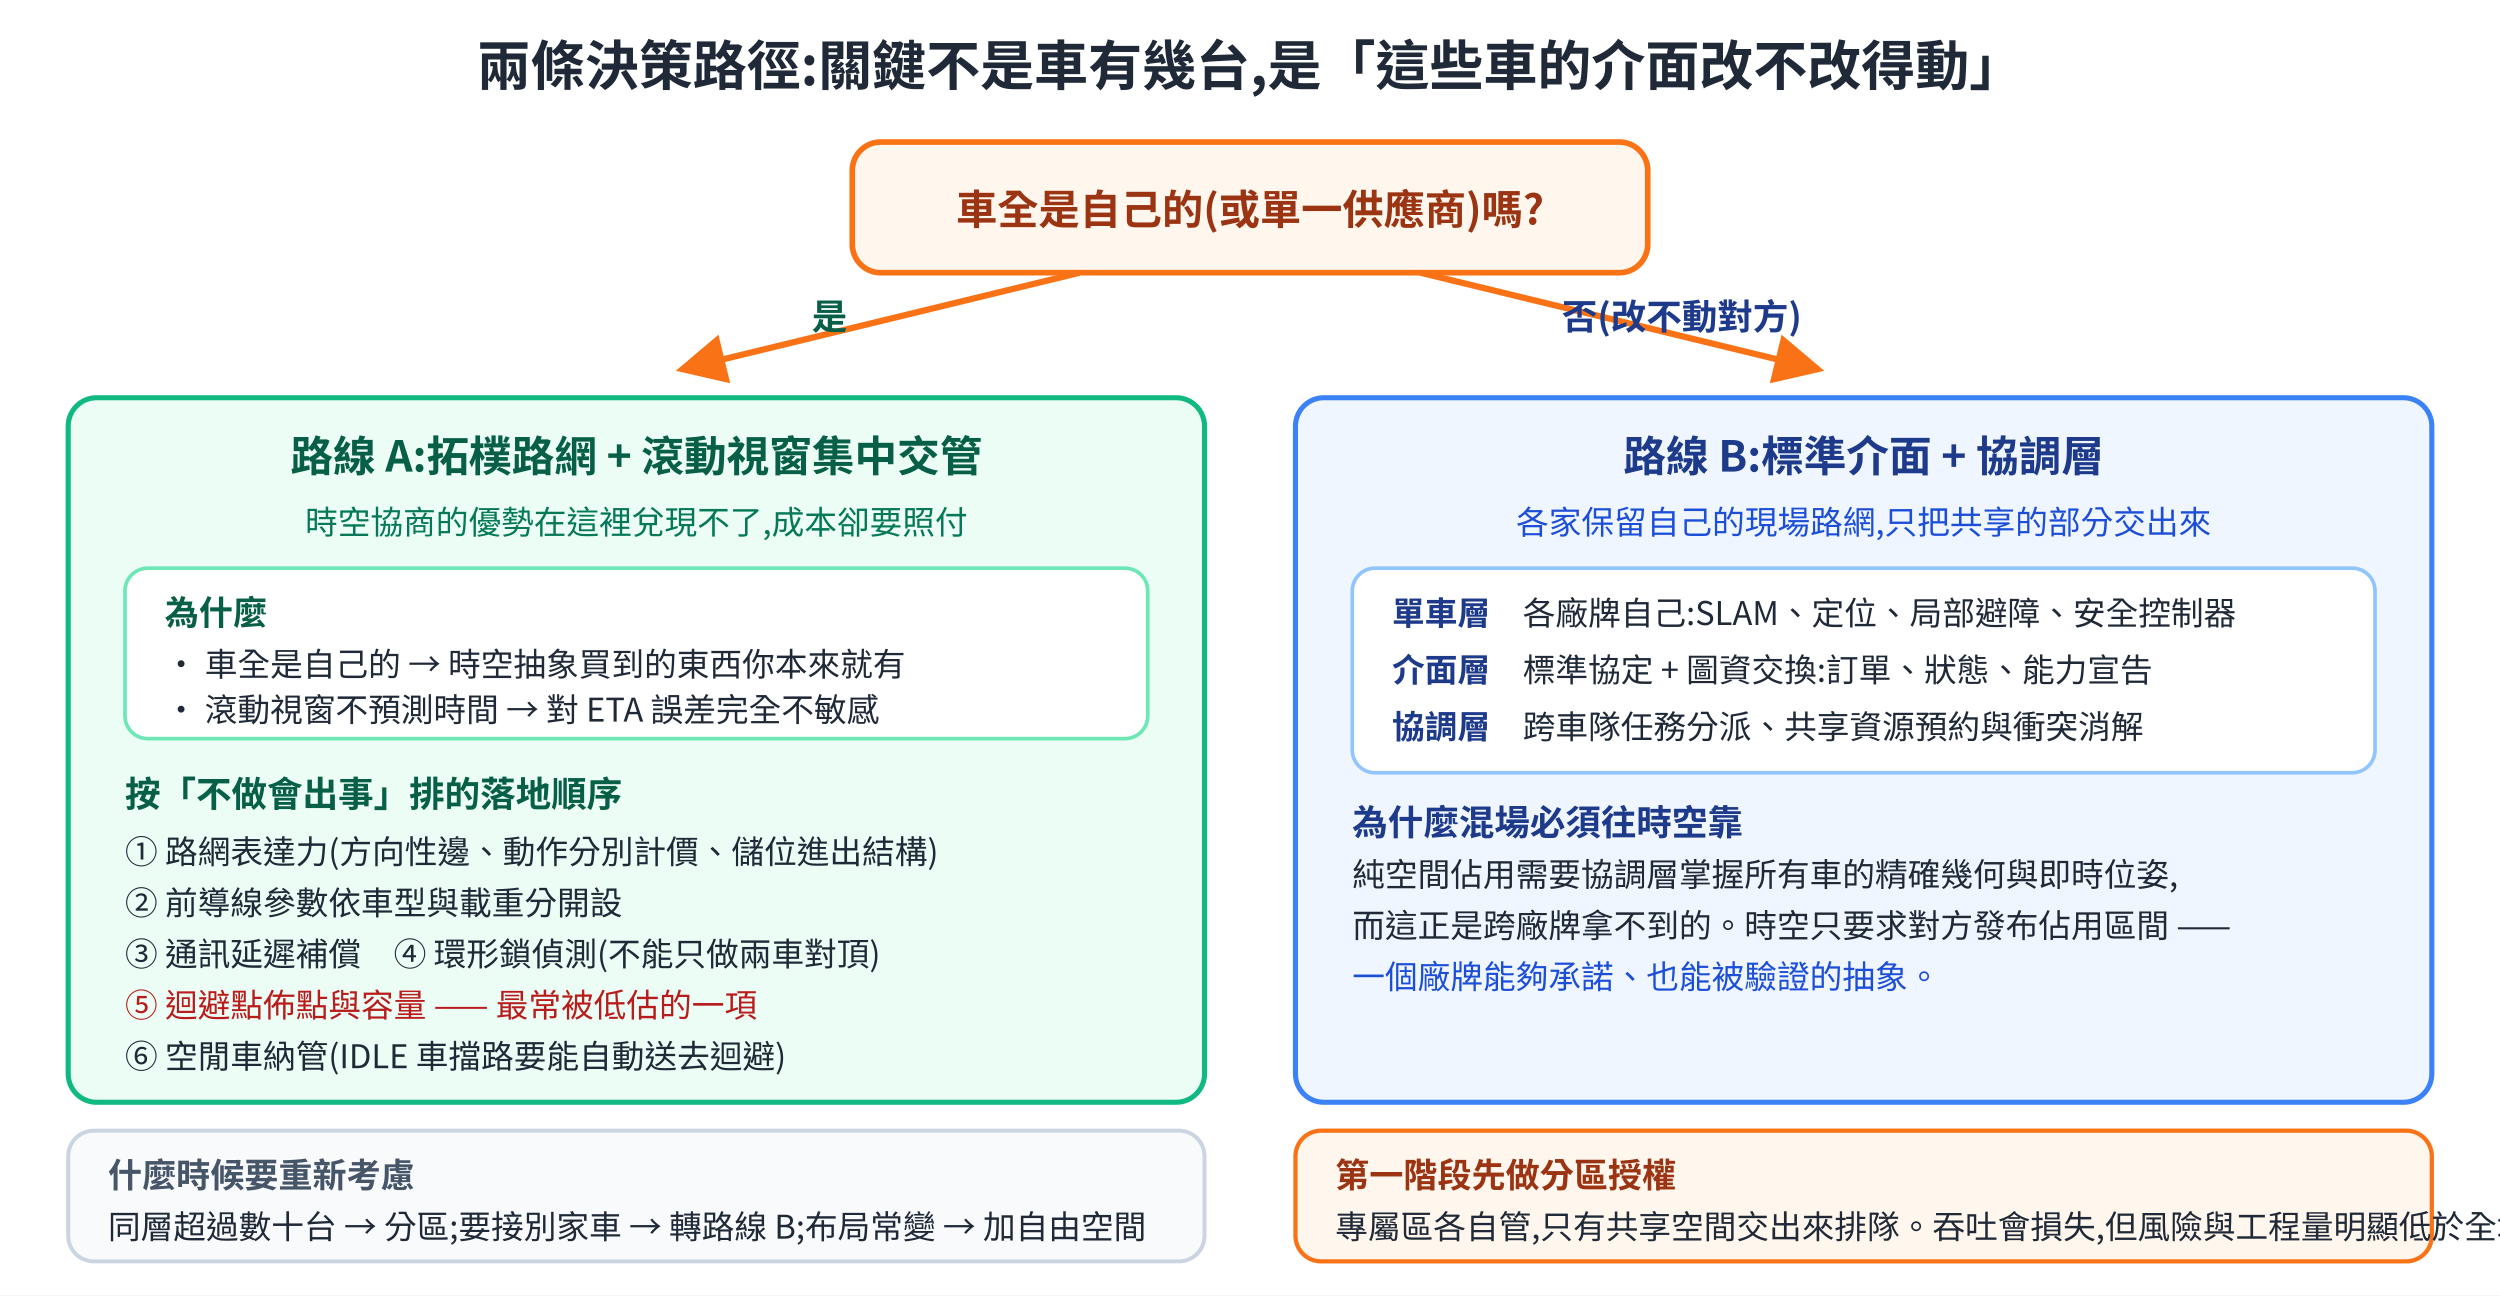
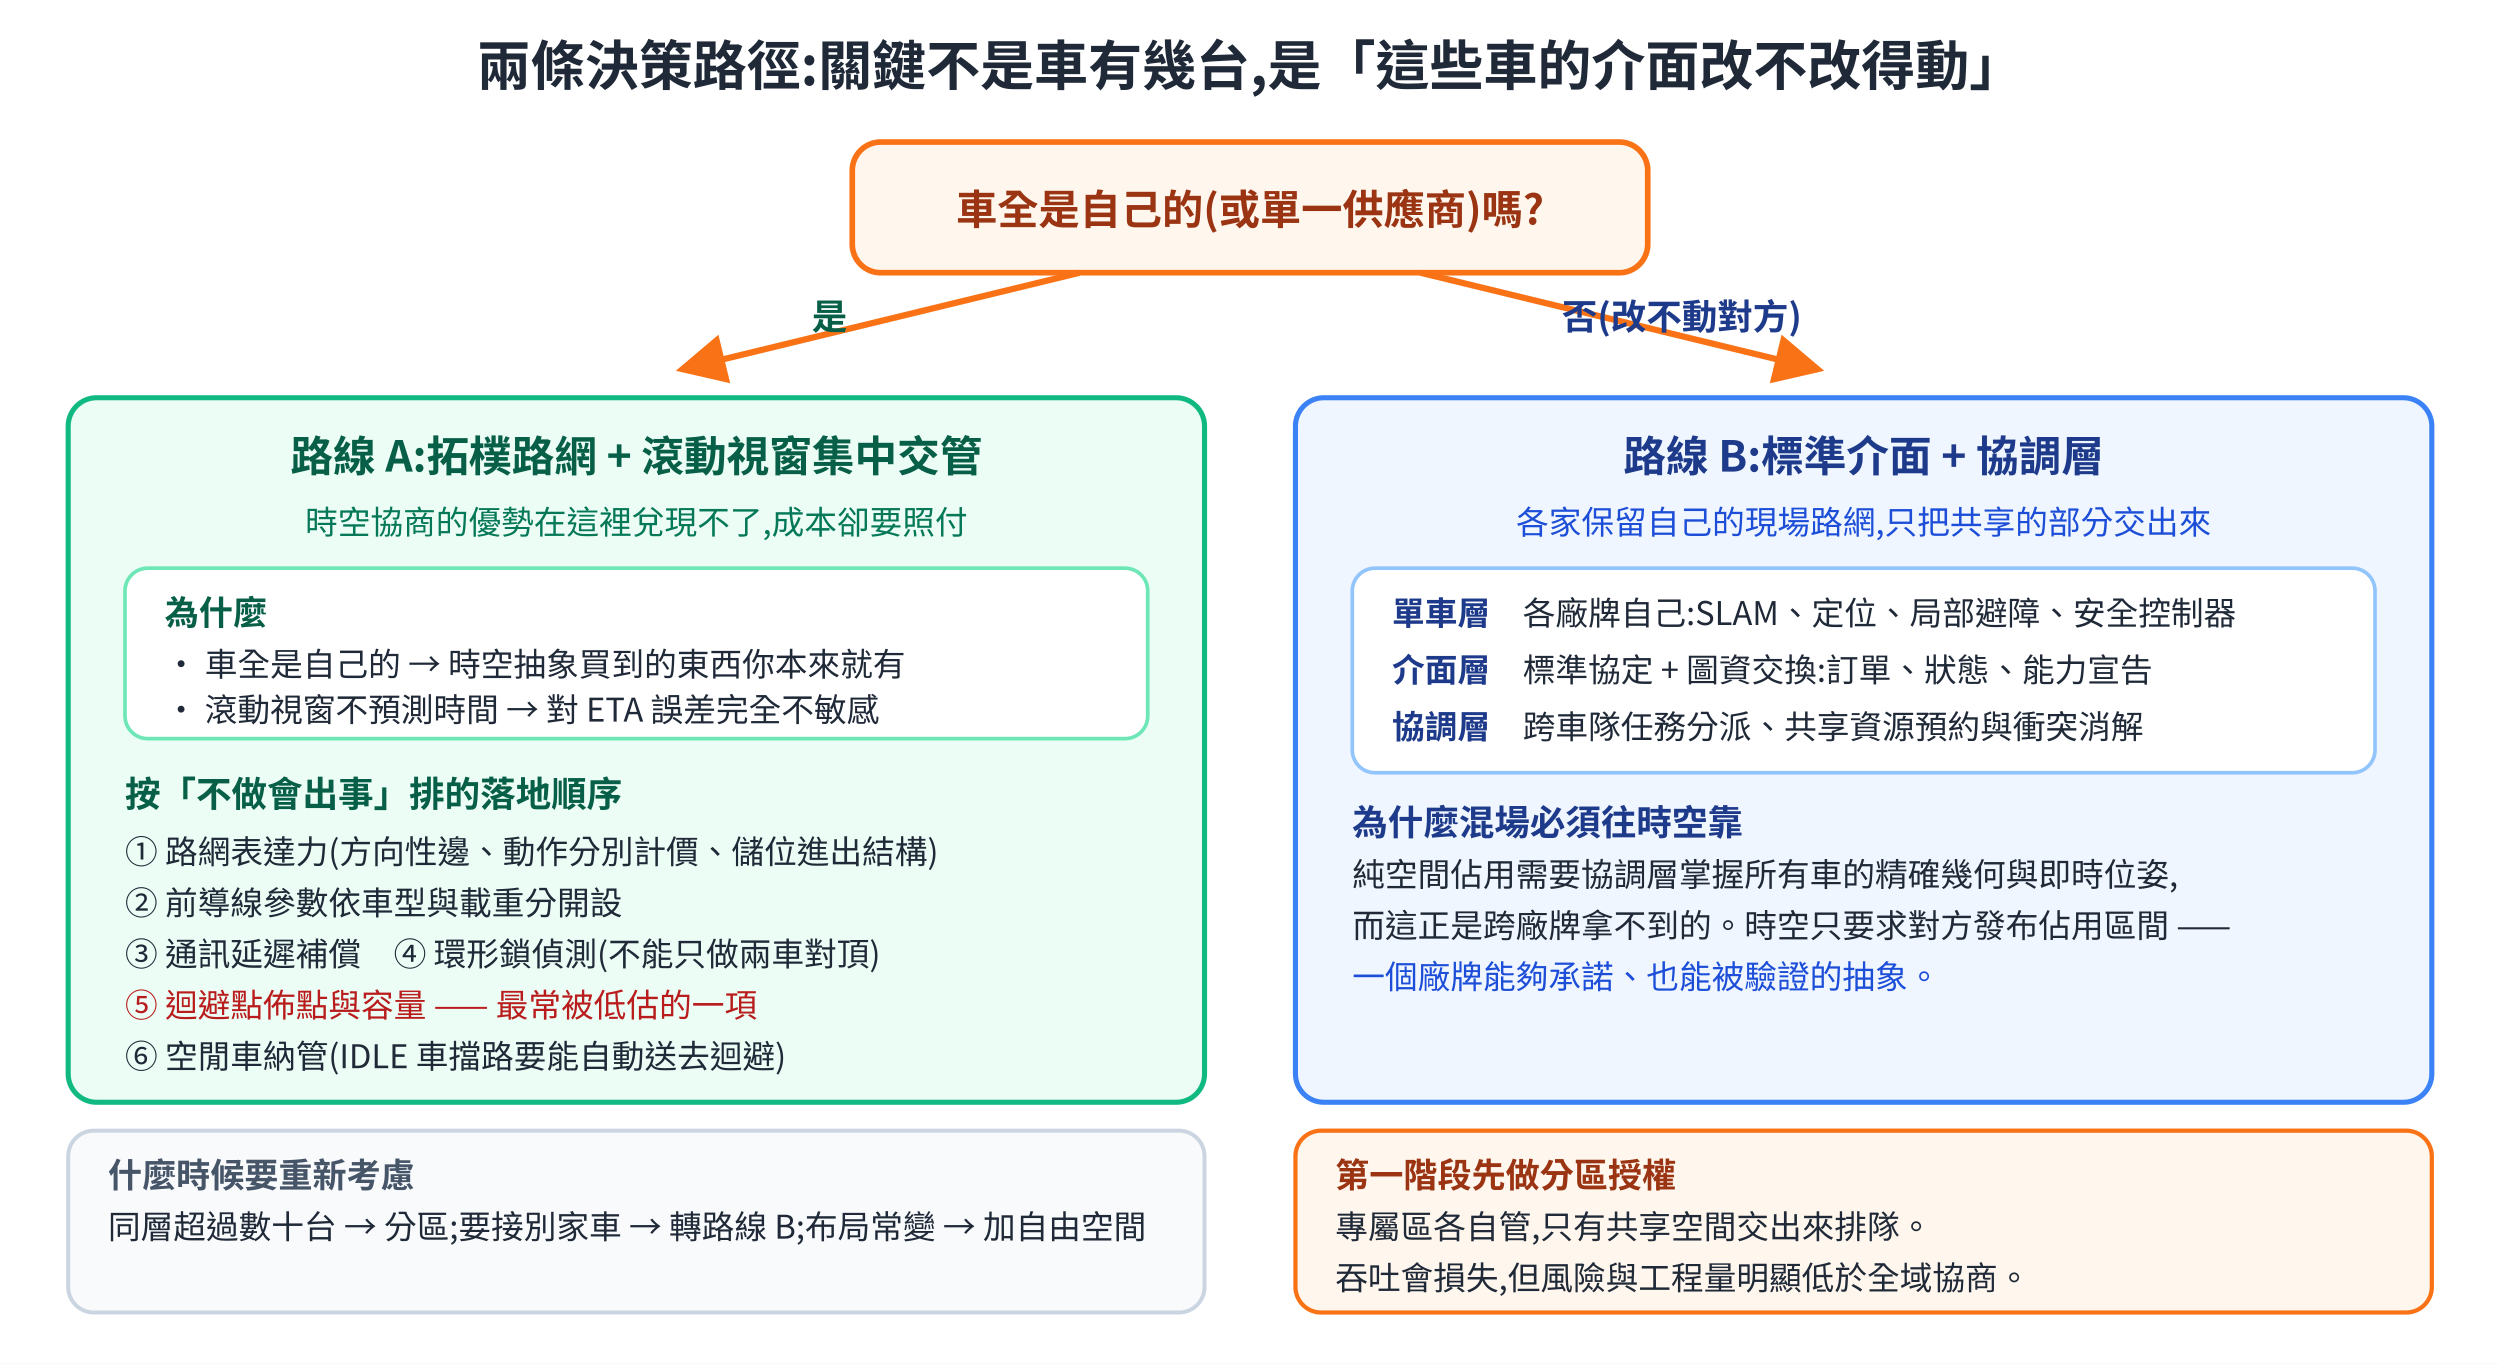
- <svg xmlns="http://www.w3.org/2000/svg" viewBox="0 0 880 456" font-family="'Noto Sans CJK TC','PingFang TC','Microsoft JhengHei',sans-serif">
+ <svg xmlns="http://www.w3.org/2000/svg" viewBox="0 0 880 480" font-family="'Noto Sans CJK TC','PingFang TC','Microsoft JhengHei',sans-serif">
  <defs>
    <marker id="eo" markerWidth="10" markerHeight="10" refX="7" refY="4" orient="auto">
      <path d="M0,0 L8,4 L0,8 Z" fill="#F97316" />
    </marker>
    <marker id="eg" markerWidth="9" markerHeight="9" refX="7" refY="3.5" orient="auto">
      <path d="M0,0 L7,3.5 L0,7 Z" fill="#6B7280" />
    </marker>
  </defs>
-   <rect width="880" height="456" fill="#ffffff" />
+   <rect width="880" height="480" fill="#ffffff" />
  <text x="440" y="30" text-anchor="middle" font-size="19" font-weight="700" fill="#1F2937">兩條決策路徑:關鍵不是車有幾台,是「這些車的介面改不改得動」</text>
  <rect x="300" y="50" width="280" height="46" rx="10" fill="#FFF7ED" stroke="#F97316" stroke-width="2" />
  <text x="440" y="79" text-anchor="middle" font-size="14.5" font-weight="700" fill="#9A3412">車全是自己的(或單一供應商)嗎?</text>
  <line x1="380" y1="96" x2="240" y2="130" stroke="#F97316" stroke-width="2.2" marker-end="url(#eo)" />
  <line x1="500" y1="96" x2="640" y2="130" stroke="#F97316" stroke-width="2.2" marker-end="url(#eo)" />
  <text x="292" y="116" text-anchor="middle" font-size="12.5" font-weight="700" fill="#065F46">是</text>
  <text x="592" y="116" text-anchor="middle" font-size="12.5" font-weight="700" fill="#1E3A8A">否(改不動對方)</text>
  <rect x="24" y="140" width="400" height="248" rx="10" fill="#ECFDF5" stroke="#10B981" stroke-width="1.8" />
  <text x="224" y="166" text-anchor="middle" font-size="15" font-weight="700" fill="#065F46">路線 A:拓樸路網 + 滾動視窗集中交管</text>
  <text x="224" y="188" text-anchor="middle" font-size="11.5" fill="#047857">時空協商的優勢在這裡兌現不了,成本卻要照付</text>
  <rect x="44" y="200" width="360" height="60" rx="8" fill="#ffffff" stroke="#6EE7B7" stroke-width="1.3" />
  <text x="58" y="220" font-size="12" font-weight="700" fill="#065F46">為什麼</text>
  <text x="58" y="238" font-size="11.5" fill="#1F2937">· 車全是自己的 → 時空抽象買到的東西你本來就有</text>
  <text x="58" y="254" font-size="11.5" fill="#1F2937">· 滾動視窗不預測時間 → 對 ETA 誤差完全不敏感</text>
  <text x="44" y="284" font-size="12.5" font-weight="700" fill="#065F46">按「不做會出事」排的落地順序</text>
  <text x="44" y="304" font-size="11.5" fill="#1F2937">① 路網表達力(方向性邊、動作分別計價、儲位進出結構)</text>
  <text x="44" y="322" font-size="11.5" fill="#1F2937">② 前導線參數依車型與載重分開設</text>
  <text x="44" y="340" font-size="11.5" fill="#1F2937">③ 通訊延遲補償　④ 環形鎖偵測(不能只做兩車對頂)</text>
  <text x="44" y="358" font-size="11.5" fill="#B91C1C">⑤ 迴避點佈點與容量 —— 最常被低估的一項</text>
  <text x="44" y="376" font-size="11.5" fill="#1F2937">⑥ 空閒車納管(IDLE 車擋路要能自動送去迴避)</text>
  <rect x="456" y="140" width="400" height="248" rx="10" fill="#EFF6FF" stroke="#3B82F6" stroke-width="1.8" />
  <text x="656" y="166" text-anchor="middle" font-size="15" font-weight="700" fill="#1E3A8A">路線 B:標準介面 + 協調層</text>
  <text x="656" y="188" text-anchor="middle" font-size="11.5" fill="#1D4ED8">各家保留自己的現場路網,只把共享的部分交出來</text>
  <rect x="476" y="200" width="360" height="72" rx="8" fill="#ffffff" stroke="#93C5FD" stroke-width="1.3" />
  <text x="490" y="220" font-size="11.5" fill="#1F2937">
    <tspan font-weight="700" fill="#1E3A8A">單車層</tspan>　各廠牌自己:SLAM、定位、局部避障、安全控制器</text>
  <text x="490" y="240" font-size="11.5" fill="#1F2937">
    <tspan font-weight="700" fill="#1E3A8A">介面層</tspan>　標準協定 + 圖資交換:訂單、狀態、能力宣告</text>
  <text x="490" y="260" font-size="11.5" fill="#1F2937">
    <tspan font-weight="700" fill="#1E3A8A">協調層</tspan>　跨車隊任務分派、共享資源預約與衝突消解</text>
  <text x="476" y="294" font-size="12.5" font-weight="700" fill="#1E3A8A">為什麼混場必須往時空靠</text>
  <text x="476" y="312" font-size="11.5" fill="#1F2937">純空間佔用需要協調層掌握所有車的精確幾何與即時位姿,</text>
  <text x="476" y="330" font-size="11.5" fill="#1F2937">而這正是跨廠牌拿不到的。時空只要求對方發布佔用區間 ——</text>
  <text x="476" y="348" font-size="11.5" fill="#1D4ED8">一個廠牌能夠承諾、也能被驗證的抽象。</text>
-   <rect x="456" y="398" width="400" height="46" rx="9" fill="#FFF7ED" stroke="#F97316" stroke-width="1.5" />
+   <rect x="456" y="398" width="400" height="64" rx="9" fill="#FFF7ED" stroke="#F97316" stroke-width="1.5" />
  <text x="470" y="418" font-size="12" font-weight="700" fill="#9A3412">第一階段先做分區授權</text>
-   <text x="470" y="436" font-size="11.5" fill="#1F2937">專屬區各自管,只有共享空間交出來排隊。吞吐會損失,但風險與工程量明顯低於全域協商。</text>
-   <rect x="24" y="398" width="400" height="46" rx="9" fill="#F8FAFC" stroke="#CBD5E1" stroke-width="1.4" />
+   <text x="470" y="436" font-size="11.5" fill="#1F2937">專屬區各自管,只有共享空間交出來排隊。</text>
+   <text x="470" y="454" font-size="11.5" fill="#1F2937">吞吐會損失,但風險與工程量明顯低於全域協商。</text>
+   <rect x="24" y="398" width="400" height="64" rx="9" fill="#F8FAFC" stroke="#CBD5E1" stroke-width="1.4" />
  <text x="38" y="418" font-size="12" font-weight="700" fill="#475569">什麼時候要重新考慮</text>
  <text x="38" y="436" font-size="11.5" fill="#1F2937">同層超過數十台 → 分區;要接別家車 → 轉路線 B;布局常變 → 加自由空間</text>
</svg>
